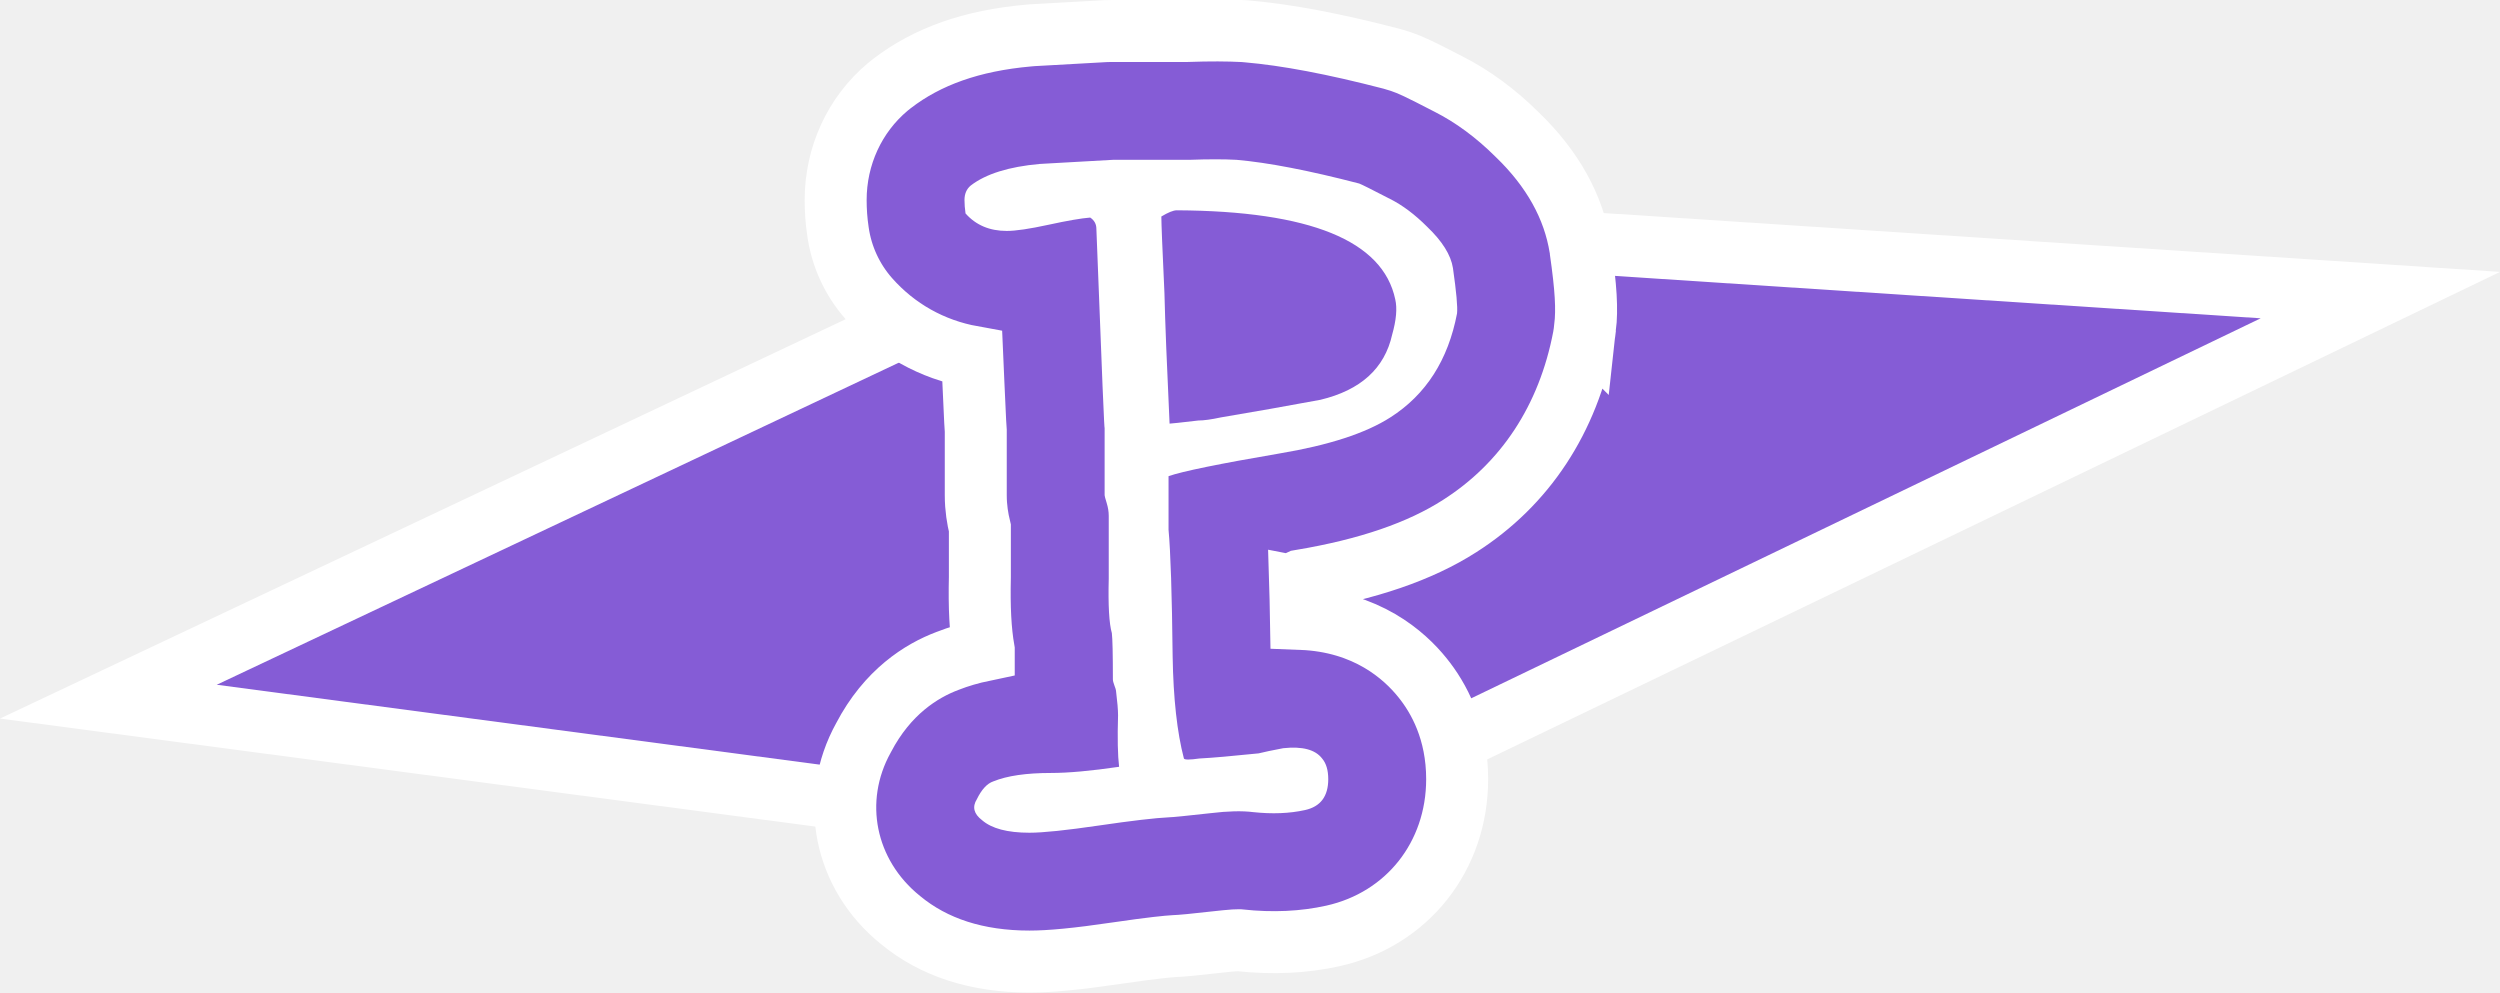
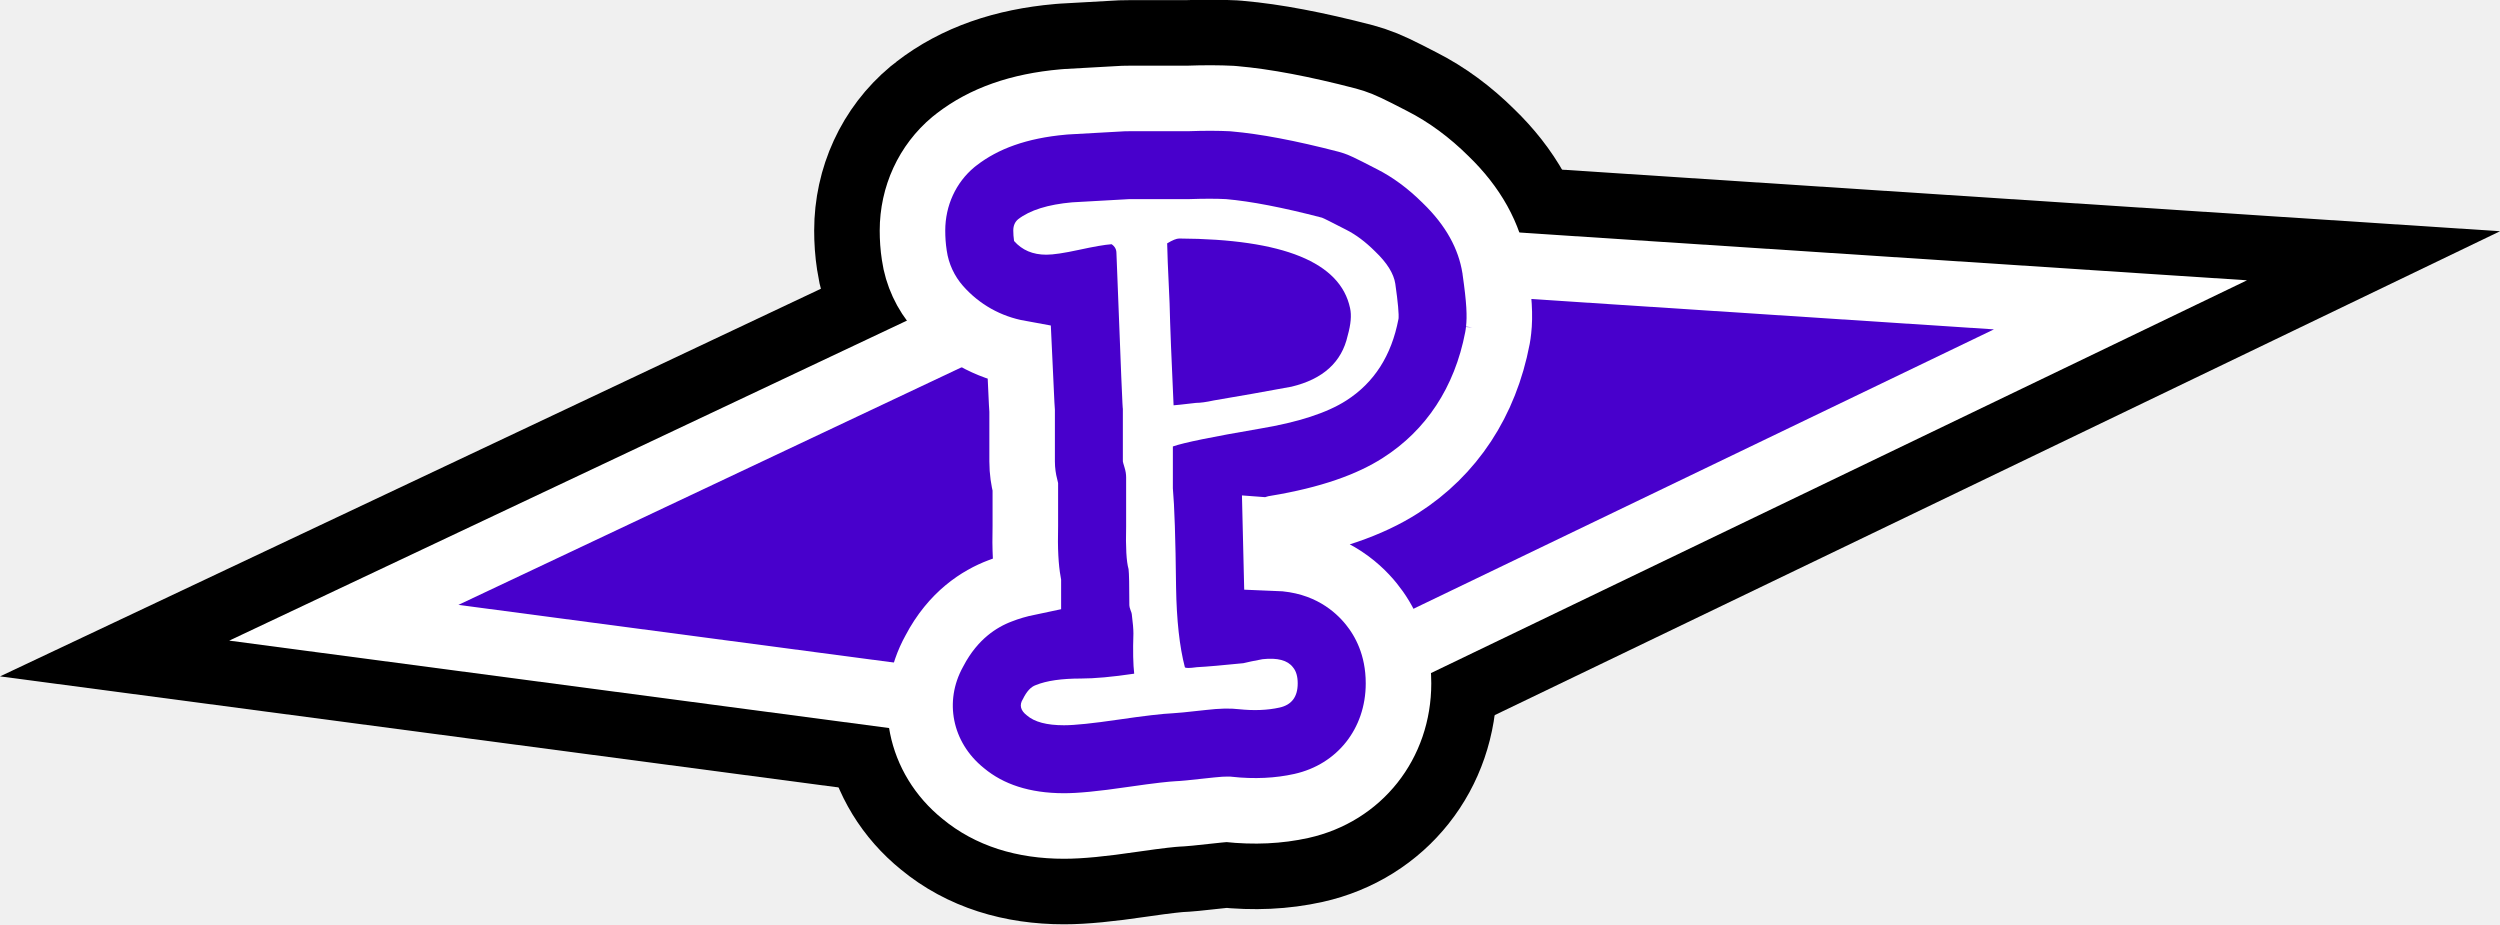
- <svg xmlns="http://www.w3.org/2000/svg" version="1.1" width="161.347" height="64.056" viewBox="0,0,161.347,64.056">
-   <g transform="translate(-159.691,-147.9898)">
+ <svg xmlns="http://www.w3.org/2000/svg" version="1.1" width="38.146" height="14.103" viewBox="0,0,38.146,14.103">
+   <g transform="translate(-221.2,-172.9517)">
    <g stroke-miterlimit="10">
-       <path d="M166.685,193.274l66.678,-31.487l79.952,5.248l-74.395,35.809z" fill="#855cd6" stroke="#ffffff" stroke-width="4" stroke-linecap="round" />
-       <path d="M261.991,169.127c-0.023,0.219 -0.053,0.431 -0.091,0.643c-1.006,5.27 -3.773,9.474 -8.007,12.173c-2.548,1.633 -5.913,2.79 -10.253,3.516c-0.015,0.008 -0.03,0.008 -0.045,0.008c0.023,0.741 0.045,1.565 0.06,2.465c4.242,0.159 6.676,2.351 7.833,3.788c1.051,1.293 2.246,3.448 2.246,6.555c0,4.983 -3.221,9.05 -8.015,10.117c-1.868,0.416 -3.901,0.514 -6.049,0.28h-0.045c-0.129,0 -0.378,0.008 -0.801,0.053c-2.223,0.25 -2.911,0.31 -3.349,0.325c-0.386,0.023 -1.384,0.113 -3.652,0.446c-2.609,0.386 -4.363,0.552 -5.693,0.552c-3.372,0 -6.17,-0.9 -8.325,-2.684c-3.637,-2.934 -4.597,-7.765 -2.382,-11.765c1.542,-2.949 3.728,-4.317 5.414,-4.952c0.726,-0.287 1.512,-0.514 2.344,-0.688v-0.008c-0.219,-1.255 -0.295,-2.745 -0.25,-4.726v-3.153c-0.144,-0.597 -0.265,-1.293 -0.265,-2.117v-4.159c-0.015,-0.197 -0.03,-0.401 -0.038,-0.605c-0.03,-0.544 -0.068,-1.369 -0.113,-2.457c-0.015,-0.514 -0.038,-1.089 -0.068,-1.716c-2.601,-0.469 -4.922,-1.762 -6.684,-3.758c-1.066,-1.21 -1.762,-2.714 -1.989,-4.317c-0.106,-0.696 -0.151,-1.384 -0.151,-2.041c0,-2.85 1.225,-5.512 3.365,-7.304c0.091,-0.076 0.174,-0.144 0.265,-0.212c2.283,-1.762 5.164,-2.775 8.801,-3.1c0.091,-0.008 0.181,-0.015 0.265,-0.023l4.733,-0.265c0.151,-0.008 0.31,-0.008 0.461,-0.008h4.779c1.474,-0.053 2.646,-0.045 3.667,0.008c0.083,0.008 0.174,0.015 0.257,0.023c2.525,0.219 5.565,0.794 9.292,1.762c0.189,0.053 0.386,0.113 0.575,0.174c0.665,0.227 1.164,0.461 3.108,1.467c1.55,0.786 3.039,1.883 4.423,3.259c2.283,2.2 3.644,4.658 4.068,7.311c0,0.038 0.008,0.076 0.015,0.121c0.355,2.488 0.431,3.803 0.295,5.013z" fill="#855cd6" stroke="#ffffff" stroke-width="4" stroke-linecap="butt" />
-       <path d="M253.728,168.212c-0.575,3.015 -2.011,5.254 -4.307,6.717c-1.591,1.021 -3.977,1.796 -7.157,2.328c-3.889,0.665 -6.274,1.153 -7.157,1.464v3.458c0.132,1.42 0.221,4.146 0.265,8.18c0.044,2.705 0.287,4.899 0.727,6.584c0.044,0.089 0.374,0.089 0.991,0c0.836,-0.044 2.114,-0.155 3.833,-0.332c0.352,-0.088 0.881,-0.2 1.586,-0.333c1.233,-0.133 2.069,0.089 2.51,0.665c0.264,0.311 0.396,0.755 0.396,1.331c0,1.109 -0.498,1.774 -1.496,1.995c-0.997,0.222 -2.119,0.266 -3.359,0.133c-0.709,-0.088 -1.62,-0.067 -2.726,0.067c-1.596,0.178 -2.483,0.266 -2.661,0.266c-0.931,0.045 -2.45,0.223 -4.555,0.532c-2.106,0.309 -3.603,0.466 -4.489,0.466c-1.42,0 -2.44,-0.271 -3.06,-0.812c-0.532,-0.406 -0.643,-0.857 -0.332,-1.353c0.309,-0.632 0.665,-1.015 1.064,-1.15c0.887,-0.361 2.128,-0.542 3.725,-0.542c1.108,0 2.571,-0.132 4.39,-0.398c-0.089,-0.752 -0.111,-1.858 -0.067,-3.319c0,-0.353 -0.045,-0.885 -0.133,-1.594c0,-0.044 -0.033,-0.153 -0.101,-0.33c-0.067,-0.177 -0.1,-0.31 -0.1,-0.399c0,-1.638 -0.023,-2.633 -0.067,-2.987c-0.177,-0.619 -0.243,-1.791 -0.2,-3.518c0,-2.434 0,-3.783 0,-4.049c0,-0.266 -0.045,-0.542 -0.133,-0.83c-0.089,-0.287 -0.133,-0.454 -0.133,-0.498v-4.448c0,0.798 -0.178,-3.451 -0.532,-12.745c0,-0.309 -0.133,-0.553 -0.398,-0.73c-0.577,0.045 -1.474,0.2 -2.693,0.465c-1.22,0.266 -2.118,0.398 -2.693,0.398c-1.109,0 -1.995,-0.376 -2.661,-1.13c-0.045,-0.309 -0.067,-0.598 -0.067,-0.865c0,-0.398 0.133,-0.708 0.398,-0.931c0.975,-0.753 2.461,-1.219 4.456,-1.397c1.552,-0.088 3.126,-0.176 4.722,-0.266c0.222,0 0.532,0 0.931,0c0.399,0 0.687,0 0.865,0c0.355,0 1.397,0 3.126,0c1.241,-0.045 2.261,-0.045 3.059,0c2.038,0.177 4.678,0.687 7.915,1.529c0.133,0.045 0.798,0.377 1.995,0.997c0.798,0.399 1.596,0.997 2.394,1.796c0.975,0.931 1.53,1.818 1.663,2.661c0.222,1.551 0.31,2.526 0.265,2.925zM249.739,167.31c-0.799,-3.787 -5.498,-5.702 -14.099,-5.748c-0.222,0 -0.555,0.135 -0.997,0.401c0,0.446 0.067,2.094 0.2,4.946c0.044,1.872 0.155,4.679 0.331,8.421c0.087,0 0.705,-0.067 1.854,-0.201c0.352,0 0.837,-0.067 1.455,-0.2c2.119,-0.356 4.26,-0.735 6.423,-1.136c2.603,-0.623 4.148,-2.026 4.634,-4.21c0.265,-0.935 0.332,-1.691 0.199,-2.271z" fill="#ffffff" stroke="none" stroke-width="1" stroke-linecap="butt" />
+       <g fill="#000000" stroke="#000000" stroke-width="3">
+         <path d="M226.446,182.454l12.327,-5.821l14.782,0.97l-13.754,6.62z" stroke-linecap="round" />
+         <path d="M244.066,177.99c-0.004,0.041 -0.01,0.08 -0.017,0.119c-0.186,0.974 -0.698,1.752 -1.48,2.251c-0.471,0.302 -1.093,0.516 -1.896,0.65c-0.003,0.001 -0.006,0.001 -0.008,0.001c0.004,0.137 0.008,0.289 0.011,0.456c0.784,0.029 1.234,0.435 1.448,0.7c0.194,0.239 0.415,0.637 0.415,1.212c0,0.921 -0.596,1.673 -1.482,1.87c-0.345,0.077 -0.721,0.095 -1.118,0.052h-0.008c-0.024,0 -0.07,0.001 -0.148,0.01c-0.411,0.046 -0.538,0.057 -0.619,0.06c-0.071,0.004 -0.256,0.021 -0.675,0.082c-0.482,0.071 -0.807,0.102 -1.053,0.102c-0.623,0 -1.141,-0.166 -1.539,-0.496c-0.672,-0.542 -0.85,-1.436 -0.44,-2.175c0.285,-0.545 0.689,-0.798 1.001,-0.916c0.134,-0.053 0.28,-0.095 0.433,-0.127v-0.001c-0.041,-0.232 -0.055,-0.507 -0.046,-0.874v-0.583c-0.027,-0.11 -0.049,-0.239 -0.049,-0.391v-0.769c-0.003,-0.036 -0.006,-0.074 -0.007,-0.112c-0.006,-0.101 -0.013,-0.253 -0.021,-0.454c-0.003,-0.095 -0.007,-0.201 -0.013,-0.317c-0.481,-0.087 -0.91,-0.326 -1.236,-0.695c-0.197,-0.224 -0.326,-0.502 -0.368,-0.798c-0.02,-0.129 -0.028,-0.256 -0.028,-0.377c0,-0.527 0.226,-1.019 0.622,-1.35c0.017,-0.014 0.032,-0.027 0.049,-0.039c0.422,-0.326 0.955,-0.513 1.627,-0.573c0.017,-0.001 0.034,-0.003 0.049,-0.004l0.875,-0.049c0.028,-0.001 0.057,-0.001 0.085,-0.001h0.883c0.273,-0.01 0.489,-0.008 0.678,0.001c0.015,0.001 0.032,0.003 0.048,0.004c0.467,0.041 1.029,0.147 1.718,0.326c0.035,0.01 0.071,0.021 0.106,0.032c0.123,0.042 0.215,0.085 0.575,0.271c0.287,0.145 0.562,0.348 0.818,0.602c0.422,0.407 0.674,0.861 0.752,1.352c0,0.007 0.001,0.014 0.003,0.022c0.066,0.46 0.08,0.703 0.055,0.927z" stroke-linecap="butt" />
+         <path d="M242.538,177.821c-0.106,0.557 -0.372,0.971 -0.796,1.242c-0.294,0.189 -0.735,0.332 -1.323,0.43c-0.719,0.123 -1.16,0.213 -1.323,0.271v0.639c0.024,0.263 0.041,0.767 0.049,1.512c0.008,0.5 0.053,0.906 0.134,1.217c0.008,0.016 0.069,0.016 0.183,0c0.155,-0.008 0.391,-0.029 0.709,-0.061c0.065,-0.016 0.163,-0.037 0.293,-0.061c0.228,-0.025 0.383,0.016 0.464,0.123c0.049,0.057 0.073,0.14 0.073,0.246c0,0.205 -0.092,0.328 -0.277,0.369c-0.184,0.041 -0.392,0.049 -0.621,0.025c-0.131,-0.016 -0.299,-0.012 -0.504,0.012c-0.295,0.033 -0.459,0.049 -0.492,0.049c-0.172,0.008 -0.453,0.041 -0.842,0.098c-0.389,0.057 -0.666,0.086 -0.83,0.086c-0.263,0 -0.451,-0.05 -0.566,-0.15c-0.098,-0.075 -0.119,-0.159 -0.061,-0.25c0.057,-0.117 0.123,-0.188 0.197,-0.213c0.164,-0.067 0.393,-0.1 0.689,-0.1c0.205,0 0.475,-0.024 0.812,-0.074c-0.016,-0.139 -0.021,-0.343 -0.012,-0.614c0,-0.065 -0.008,-0.164 -0.025,-0.295c0,-0.008 -0.006,-0.028 -0.019,-0.061c-0.012,-0.033 -0.018,-0.057 -0.018,-0.074c0,-0.303 -0.004,-0.487 -0.012,-0.552c-0.033,-0.114 -0.045,-0.331 -0.037,-0.65c0,-0.45 0,-0.699 0,-0.749c0,-0.049 -0.008,-0.1 -0.025,-0.153c-0.016,-0.053 -0.025,-0.084 -0.025,-0.092v-0.822c0,0.147 -0.033,-0.638 -0.098,-2.356c0,-0.057 -0.025,-0.102 -0.074,-0.135c-0.107,0.008 -0.273,0.037 -0.498,0.086c-0.225,0.049 -0.392,0.074 -0.498,0.074c-0.205,0 -0.369,-0.069 -0.492,-0.209c-0.008,-0.057 -0.012,-0.111 -0.012,-0.16c0,-0.074 0.025,-0.131 0.074,-0.172c0.18,-0.139 0.455,-0.225 0.824,-0.258c0.287,-0.016 0.578,-0.033 0.873,-0.049c0.041,0 0.098,0 0.172,0c0.074,0 0.127,0 0.16,0c0.066,0 0.258,0 0.578,0c0.229,-0.008 0.418,-0.008 0.566,0c0.377,0.033 0.865,0.127 1.463,0.283c0.025,0.008 0.147,0.07 0.369,0.184c0.147,0.074 0.295,0.184 0.443,0.332c0.18,0.172 0.283,0.336 0.307,0.492c0.041,0.287 0.057,0.467 0.049,0.541zM241.8,177.654c-0.148,-0.7 -1.016,-1.054 -2.607,-1.063c-0.041,0 -0.103,0.025 -0.184,0.074c0,0.082 0.012,0.387 0.037,0.914c0.008,0.346 0.029,0.865 0.061,1.557c0.016,0 0.13,-0.012 0.343,-0.037c0.065,0 0.155,-0.012 0.269,-0.037c0.392,-0.066 0.788,-0.136 1.187,-0.21c0.481,-0.115 0.767,-0.375 0.857,-0.778c0.049,-0.173 0.061,-0.313 0.037,-0.42z" stroke-linecap="butt" />
+       </g>
+       <g>
+         <path d="M226.446,182.454l12.327,-5.821l14.782,0.97l-13.754,6.62z" fill="#4800cc" stroke="#ffffff" stroke-width="1" stroke-linecap="round" />
+         <path d="M244.066,177.99c-0.004,0.041 -0.01,0.08 -0.017,0.119c-0.186,0.974 -0.698,1.752 -1.48,2.251c-0.471,0.302 -1.093,0.516 -1.896,0.65c-0.003,0.001 -0.006,0.001 -0.008,0.001c0.004,0.137 0.008,0.289 0.011,0.456c0.784,0.029 1.234,0.435 1.448,0.7c0.194,0.239 0.415,0.637 0.415,1.212c0,0.921 -0.596,1.673 -1.482,1.87c-0.345,0.077 -0.721,0.095 -1.118,0.052h-0.008c-0.024,0 -0.07,0.001 -0.148,0.01c-0.411,0.046 -0.538,0.057 -0.619,0.06c-0.071,0.004 -0.256,0.021 -0.675,0.082c-0.482,0.071 -0.807,0.102 -1.053,0.102c-0.623,0 -1.141,-0.166 -1.539,-0.496c-0.672,-0.542 -0.85,-1.436 -0.44,-2.175c0.285,-0.545 0.689,-0.798 1.001,-0.916c0.134,-0.053 0.28,-0.095 0.433,-0.127v-0.001c-0.041,-0.232 -0.055,-0.507 -0.046,-0.874v-0.583c-0.027,-0.11 -0.049,-0.239 -0.049,-0.391v-0.769c-0.003,-0.036 -0.006,-0.074 -0.007,-0.112c-0.006,-0.101 -0.013,-0.253 -0.021,-0.454c-0.003,-0.095 -0.007,-0.201 -0.013,-0.317c-0.481,-0.087 -0.91,-0.326 -1.236,-0.695c-0.197,-0.224 -0.326,-0.502 -0.368,-0.798c-0.02,-0.129 -0.028,-0.256 -0.028,-0.377c0,-0.527 0.226,-1.019 0.622,-1.35c0.017,-0.014 0.032,-0.027 0.049,-0.039c0.422,-0.326 0.955,-0.513 1.627,-0.573c0.017,-0.001 0.034,-0.003 0.049,-0.004l0.875,-0.049c0.028,-0.001 0.057,-0.001 0.085,-0.001h0.883c0.273,-0.01 0.489,-0.008 0.678,0.001c0.015,0.001 0.032,0.003 0.048,0.004c0.467,0.041 1.029,0.147 1.718,0.326c0.035,0.01 0.071,0.021 0.106,0.032c0.123,0.042 0.215,0.085 0.575,0.271c0.287,0.145 0.562,0.348 0.818,0.602c0.422,0.407 0.674,0.861 0.752,1.352c0,0.007 0.001,0.014 0.003,0.022c0.066,0.46 0.08,0.703 0.055,0.927z" fill="#4800cc" stroke="#ffffff" stroke-width="1" stroke-linecap="butt" />
+         <path d="M242.538,177.821c-0.106,0.557 -0.372,0.971 -0.796,1.242c-0.294,0.189 -0.735,0.332 -1.323,0.43c-0.719,0.123 -1.16,0.213 -1.323,0.271v0.639c0.024,0.263 0.041,0.767 0.049,1.512c0.008,0.5 0.053,0.906 0.134,1.217c0.008,0.016 0.069,0.016 0.183,0c0.155,-0.008 0.391,-0.029 0.709,-0.061c0.065,-0.016 0.163,-0.037 0.293,-0.061c0.228,-0.025 0.383,0.016 0.464,0.123c0.049,0.057 0.073,0.14 0.073,0.246c0,0.205 -0.092,0.328 -0.277,0.369c-0.184,0.041 -0.392,0.049 -0.621,0.025c-0.131,-0.016 -0.299,-0.012 -0.504,0.012c-0.295,0.033 -0.459,0.049 -0.492,0.049c-0.172,0.008 -0.453,0.041 -0.842,0.098c-0.389,0.057 -0.666,0.086 -0.83,0.086c-0.263,0 -0.451,-0.05 -0.566,-0.15c-0.098,-0.075 -0.119,-0.159 -0.061,-0.25c0.057,-0.117 0.123,-0.188 0.197,-0.213c0.164,-0.067 0.393,-0.1 0.689,-0.1c0.205,0 0.475,-0.024 0.812,-0.074c-0.016,-0.139 -0.021,-0.343 -0.012,-0.614c0,-0.065 -0.008,-0.164 -0.025,-0.295c0,-0.008 -0.006,-0.028 -0.019,-0.061c-0.012,-0.033 -0.018,-0.057 -0.018,-0.074c0,-0.303 -0.004,-0.487 -0.012,-0.552c-0.033,-0.114 -0.045,-0.331 -0.037,-0.65c0,-0.45 0,-0.699 0,-0.749c0,-0.049 -0.008,-0.1 -0.025,-0.153c-0.016,-0.053 -0.025,-0.084 -0.025,-0.092v-0.822c0,0.147 -0.033,-0.638 -0.098,-2.356c0,-0.057 -0.025,-0.102 -0.074,-0.135c-0.107,0.008 -0.273,0.037 -0.498,0.086c-0.225,0.049 -0.392,0.074 -0.498,0.074c-0.205,0 -0.369,-0.069 -0.492,-0.209c-0.008,-0.057 -0.012,-0.111 -0.012,-0.16c0,-0.074 0.025,-0.131 0.074,-0.172c0.18,-0.139 0.455,-0.225 0.824,-0.258c0.287,-0.016 0.578,-0.033 0.873,-0.049c0.041,0 0.098,0 0.172,0c0.074,0 0.127,0 0.16,0c0.066,0 0.258,0 0.578,0c0.229,-0.008 0.418,-0.008 0.566,0c0.377,0.033 0.865,0.127 1.463,0.283c0.025,0.008 0.147,0.07 0.369,0.184c0.147,0.074 0.295,0.184 0.443,0.332c0.18,0.172 0.283,0.336 0.307,0.492c0.041,0.287 0.057,0.467 0.049,0.541zM241.8,177.654c-0.148,-0.7 -1.016,-1.054 -2.607,-1.063c-0.041,0 -0.103,0.025 -0.184,0.074c0,0.082 0.012,0.387 0.037,0.914c0.008,0.346 0.029,0.865 0.061,1.557c0.016,0 0.13,-0.012 0.343,-0.037c0.065,0 0.155,-0.012 0.269,-0.037c0.392,-0.066 0.788,-0.136 1.187,-0.21c0.481,-0.115 0.767,-0.375 0.857,-0.778c0.049,-0.173 0.061,-0.313 0.037,-0.42z" fill="#ffffff" stroke="none" stroke-width="2" stroke-linecap="butt" />
+       </g>
    </g>
  </g>
</svg>
